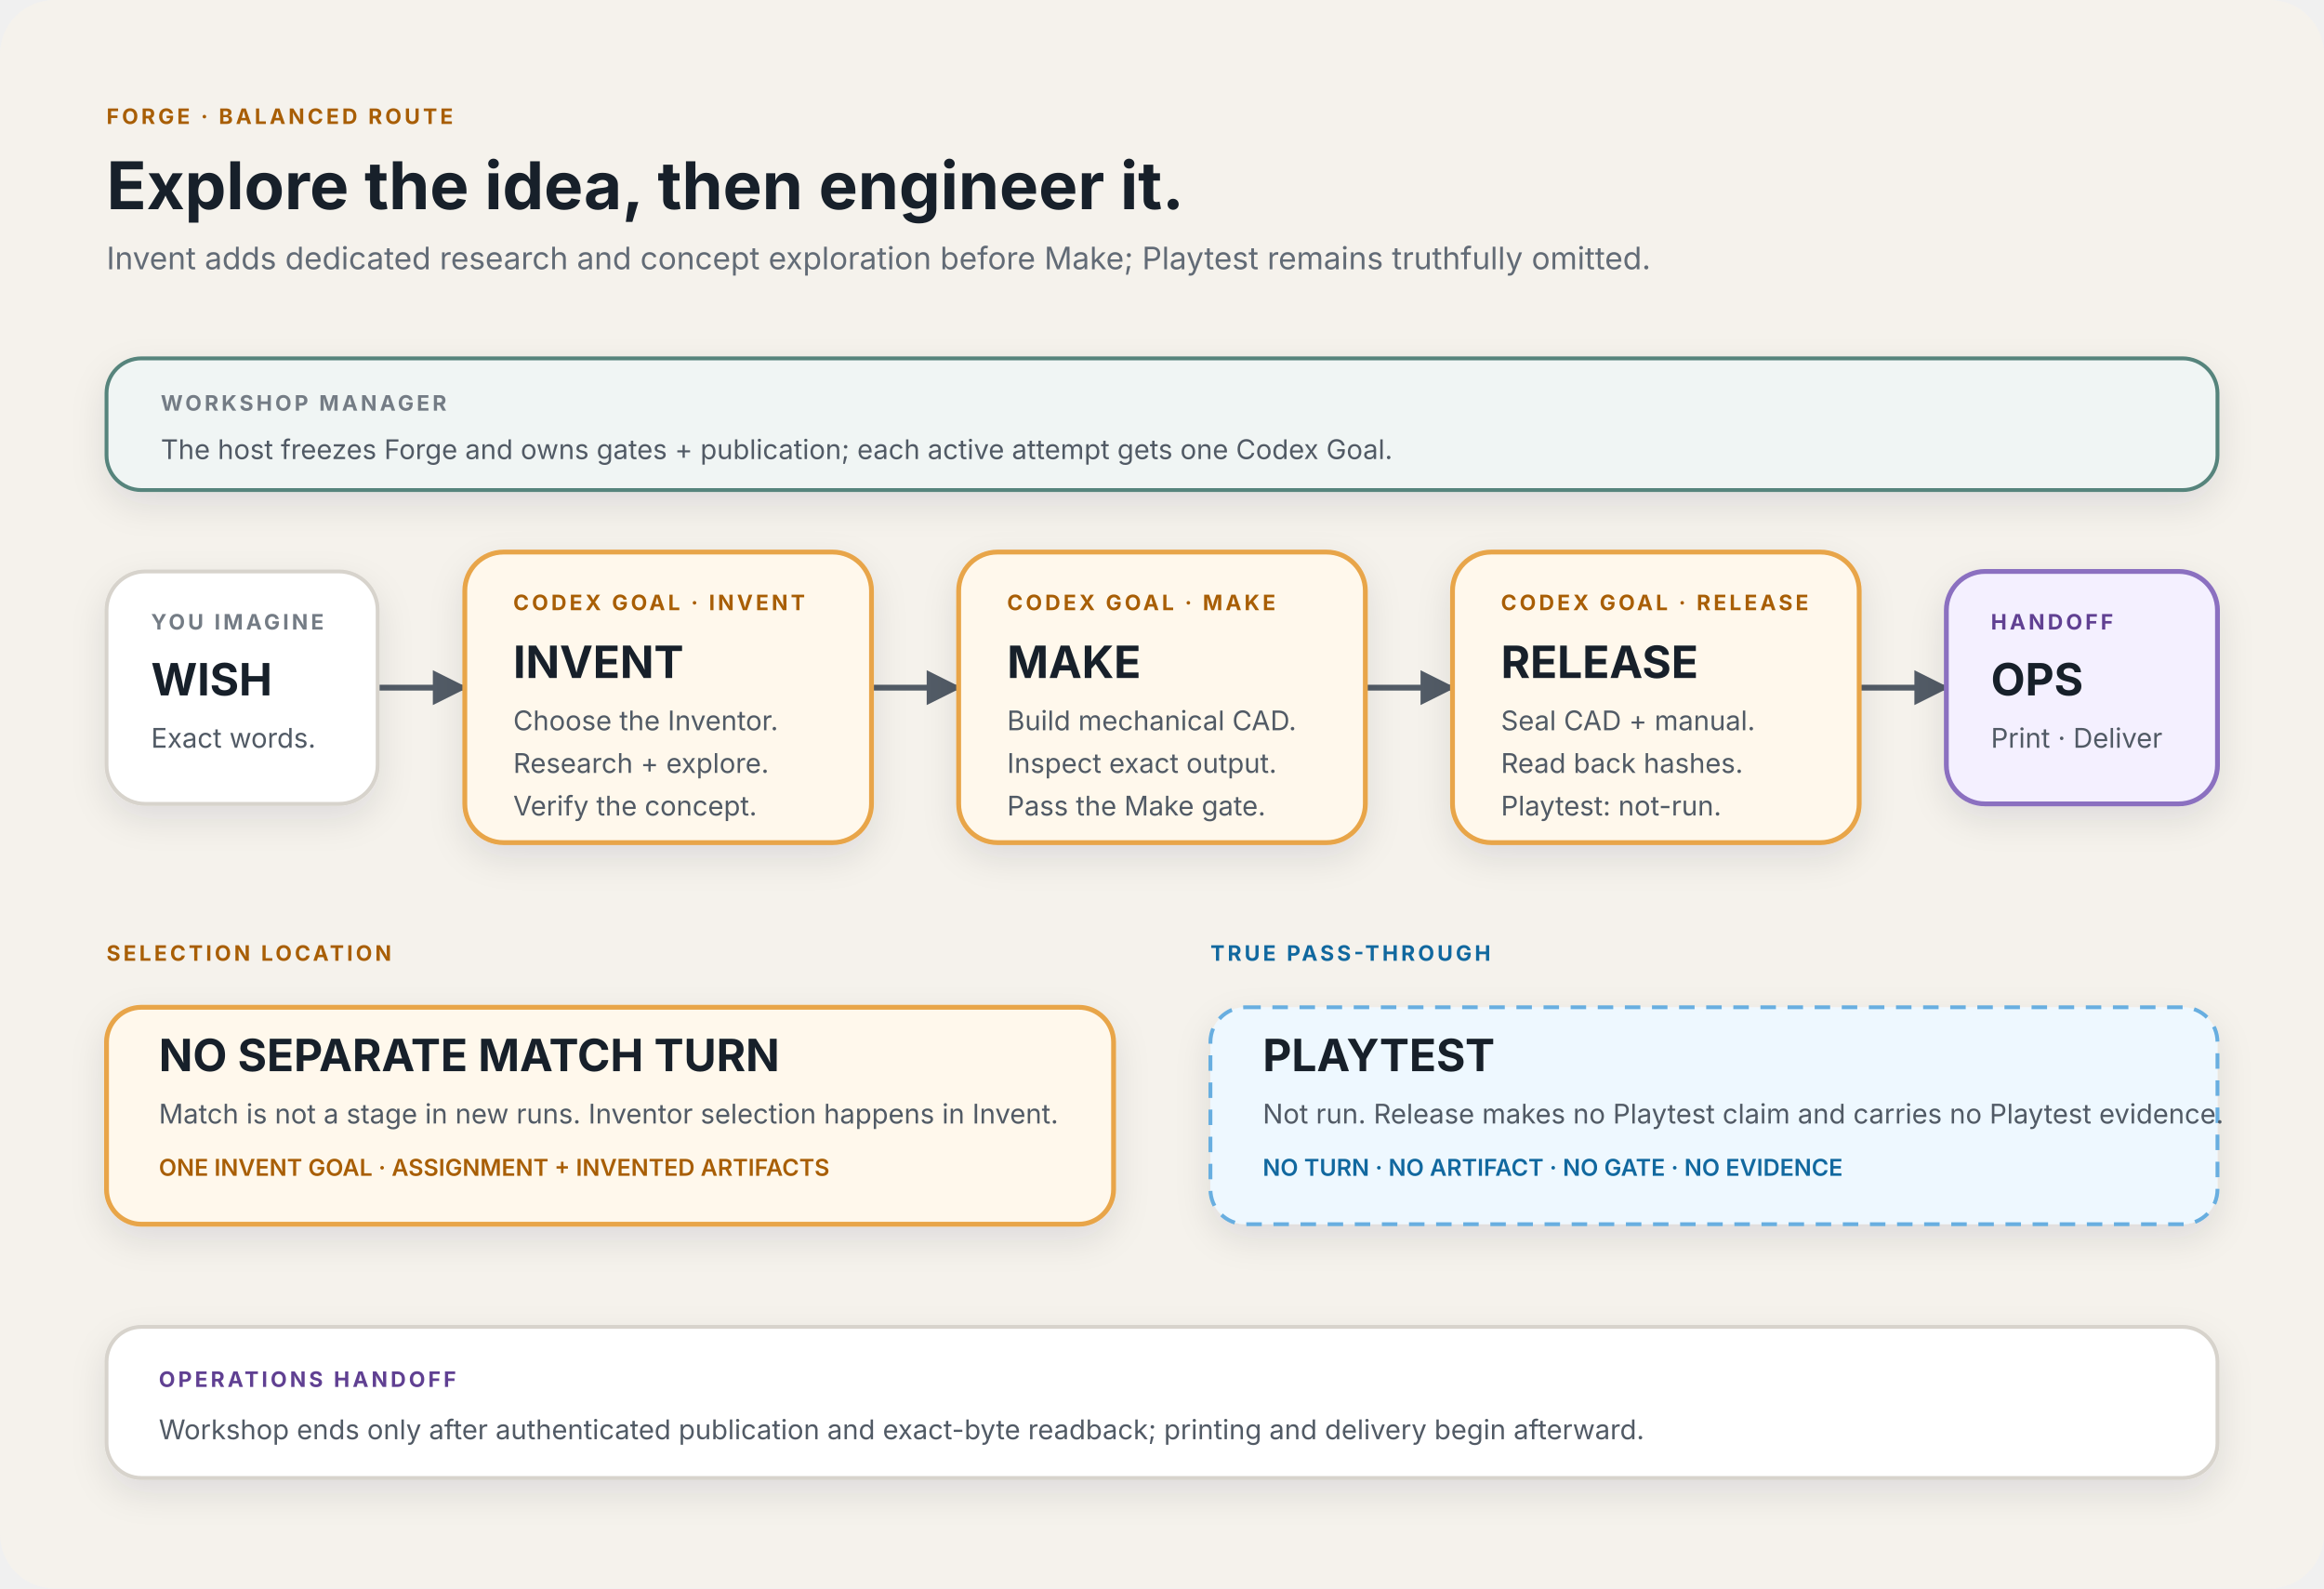
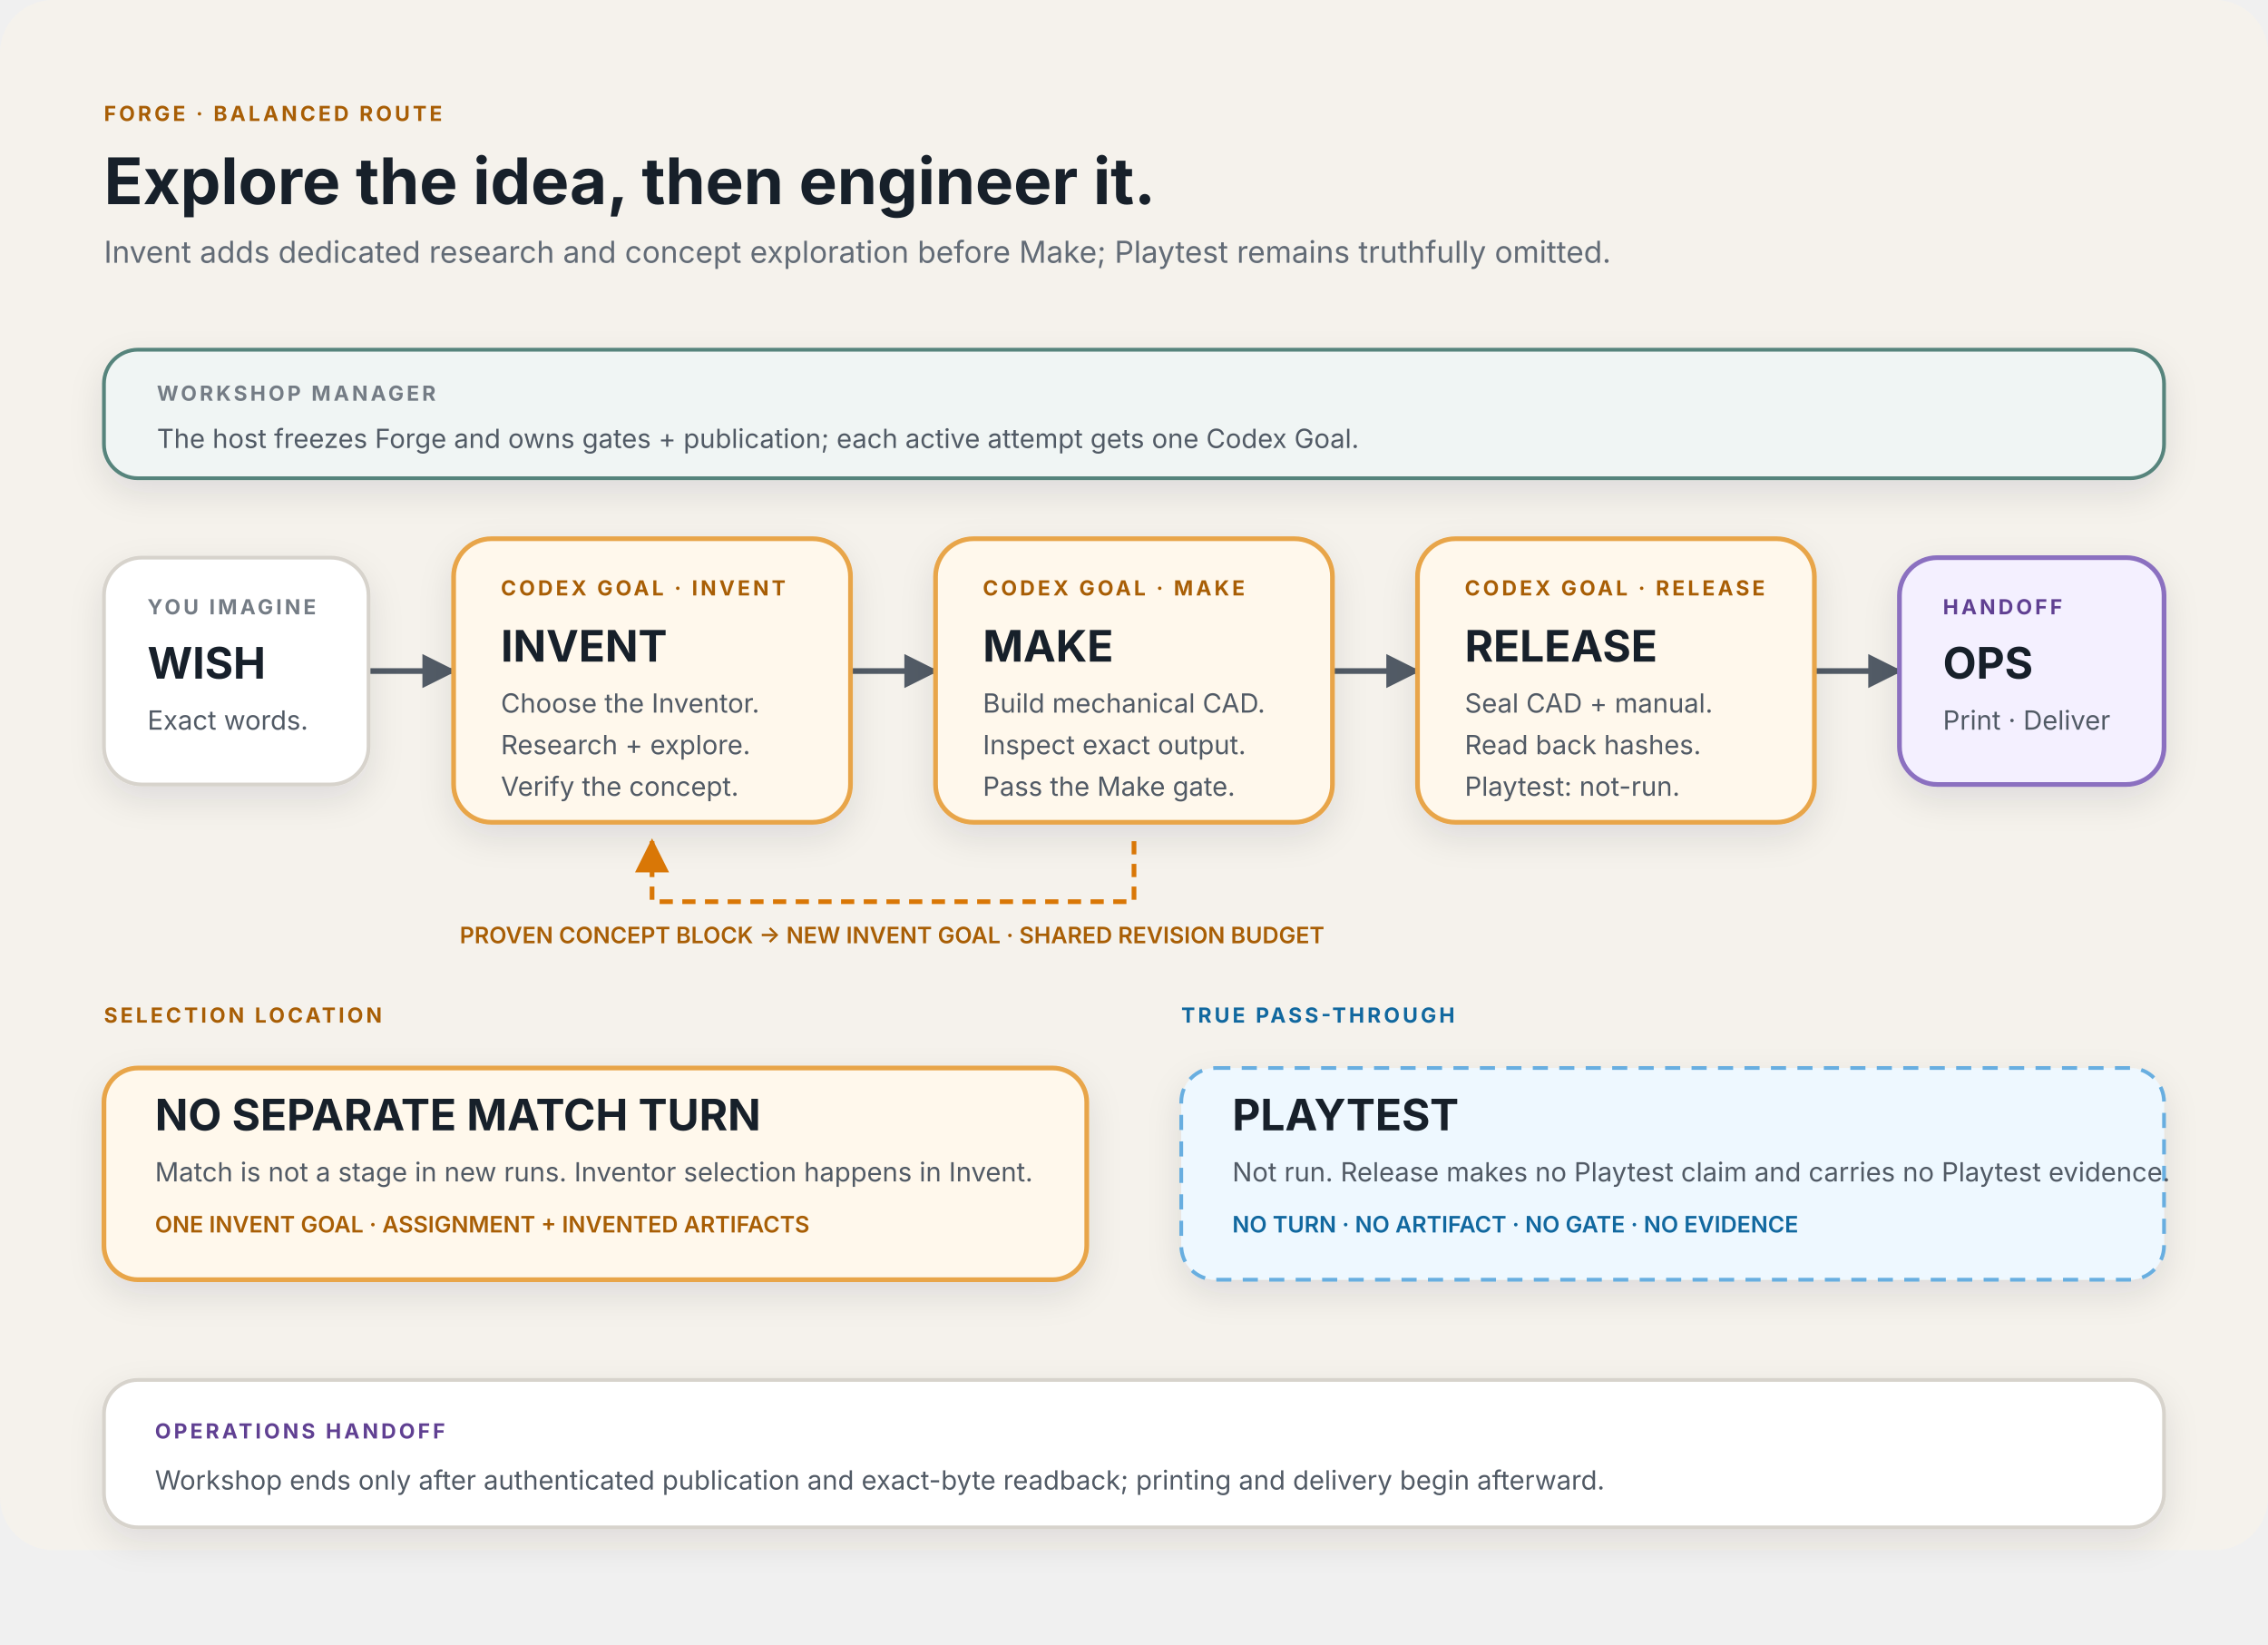
- <svg xmlns="http://www.w3.org/2000/svg" viewBox="0 0 1200 820" role="img" aria-labelledby="title description">
+ <svg xmlns="http://www.w3.org/2000/svg" viewBox="0 0 1200 870" role="img" aria-labelledby="title description">
  <defs>
    <filter id="shadow" x="-20%" y="-25%" width="140%" height="170%">
      <feDropShadow dx="0" dy="7" stdDeviation="9" flood-color="#17202a" flood-opacity="0.10" />
    </filter>
    <marker id="arrow" viewBox="0 0 12 12" markerWidth="18" markerHeight="18" refX="11" refY="6" orient="auto" markerUnits="userSpaceOnUse" overflow="visible">
      <polygon points="0,0 12,6 0,12" fill="#525b66" />
+     </marker>
+     <marker id="arrow-repair" viewBox="0 0 12 12" markerWidth="18" markerHeight="18" refX="11" refY="6" orient="auto" markerUnits="userSpaceOnUse" overflow="visible">
+       <polygon points="0,0 12,6 0,12" fill="#d97706" />
    </marker>
    <style>
      .title { font: 700 34px -apple-system, BlinkMacSystemFont, "Segoe UI", sans-serif; fill: #17202a; }
      .subtitle { font: 400 16px -apple-system, BlinkMacSystemFont, "Segoe UI", sans-serif; fill: #626b76; }
      .eyebrow { font: 700 11px -apple-system, BlinkMacSystemFont, "Segoe UI", sans-serif; letter-spacing: 1.5px; fill: #747c85; }
      .heading { font: 700 23px -apple-system, BlinkMacSystemFont, "Segoe UI", sans-serif; fill: #17202a; }
      .body { font: 400 14px -apple-system, BlinkMacSystemFont, "Segoe UI", sans-serif; fill: #515a65; }
      .small { font: 600 12px -apple-system, BlinkMacSystemFont, "Segoe UI", sans-serif; fill: #626b76; }
      .route { fill: none; stroke: #525b66; stroke-width: 3; marker-end: url(#arrow); }
+       .repair { fill: none; stroke: #d97706; stroke-width: 2.5; stroke-dasharray: 7 5; marker-end: url(#arrow-repair); }
      .node { fill: #ffffff; stroke: #d7d3cc; stroke-width: 2; }
      .manager { fill: #f0f5f4; stroke: #56847c; stroke-width: 2; }
      .active { fill: #fff8ec; stroke: #e8a548; stroke-width: 2.5; }
      .skip { fill: #eef8ff; stroke: #67aee0; stroke-width: 2; stroke-dasharray: 8 6; }
      .ops { fill: #f4f0ff; stroke: #8b6fc0; stroke-width: 2.5; }
      .orange { fill: #a85e05; }
      .blue { fill: #11689f; }
      .purple { fill: #604092; }
    </style>
  </defs>
  <rect width="1200" height="820" rx="28" fill="#f5f2ec" />
  <text x="55" y="64" class="eyebrow orange">FORGE · BALANCED ROUTE</text>
  <text x="55" y="108" class="title">Explore the idea, then engineer it.</text>
  <text x="55" y="139" class="subtitle">Invent adds dedicated research and concept exploration before Make; Playtest remains truthfully omitted.</text>
  <g filter="url(#shadow)">
    <rect x="55" y="185" width="1090" height="68" rx="18" class="manager" />
  </g>
  <text x="83" y="212" class="eyebrow" fill="#376b61">WORKSHOP MANAGER</text>
  <text x="83" y="237" class="body">The host freezes Forge and owns gates + publication; each active attempt gets one Codex Goal.</text>
  <path class="route" d="M 195 355 H 240" />
  <path class="route" d="M 450 355 H 495" />
  <path class="route" d="M 705 355 H 750" />
  <path class="route" d="M 960 355 H 1005" />
  <g filter="url(#shadow)">
    <rect x="55" y="295" width="140" height="120" rx="20" class="node" />
  </g>
  <text x="78" y="325" class="eyebrow">YOU IMAGINE</text>
  <text x="78" y="359" class="heading">WISH</text>
  <text x="78" y="386" class="body">Exact words.</text>
  <g filter="url(#shadow)">
    <rect x="240" y="285" width="210" height="150" rx="20" class="active" />
  </g>
  <text x="265" y="315" class="eyebrow orange">CODEX GOAL · INVENT</text>
  <text x="265" y="350" class="heading">INVENT</text>
  <text x="265" y="377" class="body">Choose the Inventor.</text>
  <text x="265" y="399" class="body">Research + explore.</text>
  <text x="265" y="421" class="body">Verify the concept.</text>
  <g filter="url(#shadow)">
    <rect x="495" y="285" width="210" height="150" rx="20" class="active" />
  </g>
  <text x="520" y="315" class="eyebrow orange">CODEX GOAL · MAKE</text>
  <text x="520" y="350" class="heading">MAKE</text>
  <text x="520" y="377" class="body">Build mechanical CAD.</text>
  <text x="520" y="399" class="body">Inspect exact output.</text>
  <text x="520" y="421" class="body">Pass the Make gate.</text>
  <g filter="url(#shadow)">
    <rect x="750" y="285" width="210" height="150" rx="20" class="active" />
  </g>
  <text x="775" y="315" class="eyebrow orange">CODEX GOAL · RELEASE</text>
  <text x="775" y="350" class="heading">RELEASE</text>
  <text x="775" y="377" class="body">Seal CAD + manual.</text>
  <text x="775" y="399" class="body">Read back hashes.</text>
  <text x="775" y="421" class="body">Playtest: not-run.</text>
  <g filter="url(#shadow)">
    <rect x="1005" y="295" width="140" height="120" rx="20" class="ops" />
  </g>
  <text x="1028" y="325" class="eyebrow purple">HANDOFF</text>
  <text x="1028" y="359" class="heading">OPS</text>
  <text x="1028" y="386" class="body">Print · Deliver</text>
-   <text x="55" y="496" class="eyebrow orange">SELECTION LOCATION</text>
+   <path class="repair" d="M 600 445 V 477 H 345 V 445" />
+   <text x="472" y="499" text-anchor="middle" class="small orange">PROVEN CONCEPT BLOCK → NEW INVENT GOAL · SHARED REVISION BUDGET</text>
+   <text x="55" y="541" class="eyebrow orange">SELECTION LOCATION</text>
  <g filter="url(#shadow)">
-     <rect x="55" y="520" width="520" height="112" rx="18" class="active" />
+     <rect x="55" y="565" width="520" height="112" rx="18" class="active" />
  </g>
-   <text x="82" y="553" class="heading">NO SEPARATE MATCH TURN</text>
-   <text x="82" y="580" class="body">Match is not a stage in new runs. Inventor selection happens in Invent.</text>
-   <text x="82" y="607" class="small orange">ONE INVENT GOAL · ASSIGNMENT + INVENTED ARTIFACTS</text>
-   <text x="625" y="496" class="eyebrow blue">TRUE PASS-THROUGH</text>
+   <text x="82" y="598" class="heading">NO SEPARATE MATCH TURN</text>
+   <text x="82" y="625" class="body">Match is not a stage in new runs. Inventor selection happens in Invent.</text>
+   <text x="82" y="652" class="small orange">ONE INVENT GOAL · ASSIGNMENT + INVENTED ARTIFACTS</text>
+   <text x="625" y="541" class="eyebrow blue">TRUE PASS-THROUGH</text>
  <g filter="url(#shadow)">
-     <rect x="625" y="520" width="520" height="112" rx="18" class="skip" />
+     <rect x="625" y="565" width="520" height="112" rx="18" class="skip" />
  </g>
-   <text x="652" y="553" class="heading">PLAYTEST</text>
-   <text x="652" y="580" class="body">Not run. Release makes no Playtest claim and carries no Playtest evidence.</text>
-   <text x="652" y="607" class="small blue">NO TURN · NO ARTIFACT · NO GATE · NO EVIDENCE</text>
+   <text x="652" y="598" class="heading">PLAYTEST</text>
+   <text x="652" y="625" class="body">Not run. Release makes no Playtest claim and carries no Playtest evidence.</text>
+   <text x="652" y="652" class="small blue">NO TURN · NO ARTIFACT · NO GATE · NO EVIDENCE</text>
  <g filter="url(#shadow)">
-     <rect x="55" y="685" width="1090" height="78" rx="18" fill="#ffffff" stroke="#d7d3cc" stroke-width="2" />
+     <rect x="55" y="730" width="1090" height="78" rx="18" fill="#ffffff" stroke="#d7d3cc" stroke-width="2" />
  </g>
-   <text x="82" y="716" class="eyebrow purple">OPERATIONS HANDOFF</text>
-   <text x="82" y="743" class="body">Workshop ends only after authenticated publication and exact-byte readback; printing and delivery begin afterward.</text>
+   <text x="82" y="761" class="eyebrow purple">OPERATIONS HANDOFF</text>
+   <text x="82" y="788" class="body">Workshop ends only after authenticated publication and exact-byte readback; printing and delivery begin afterward.</text>
</svg>
